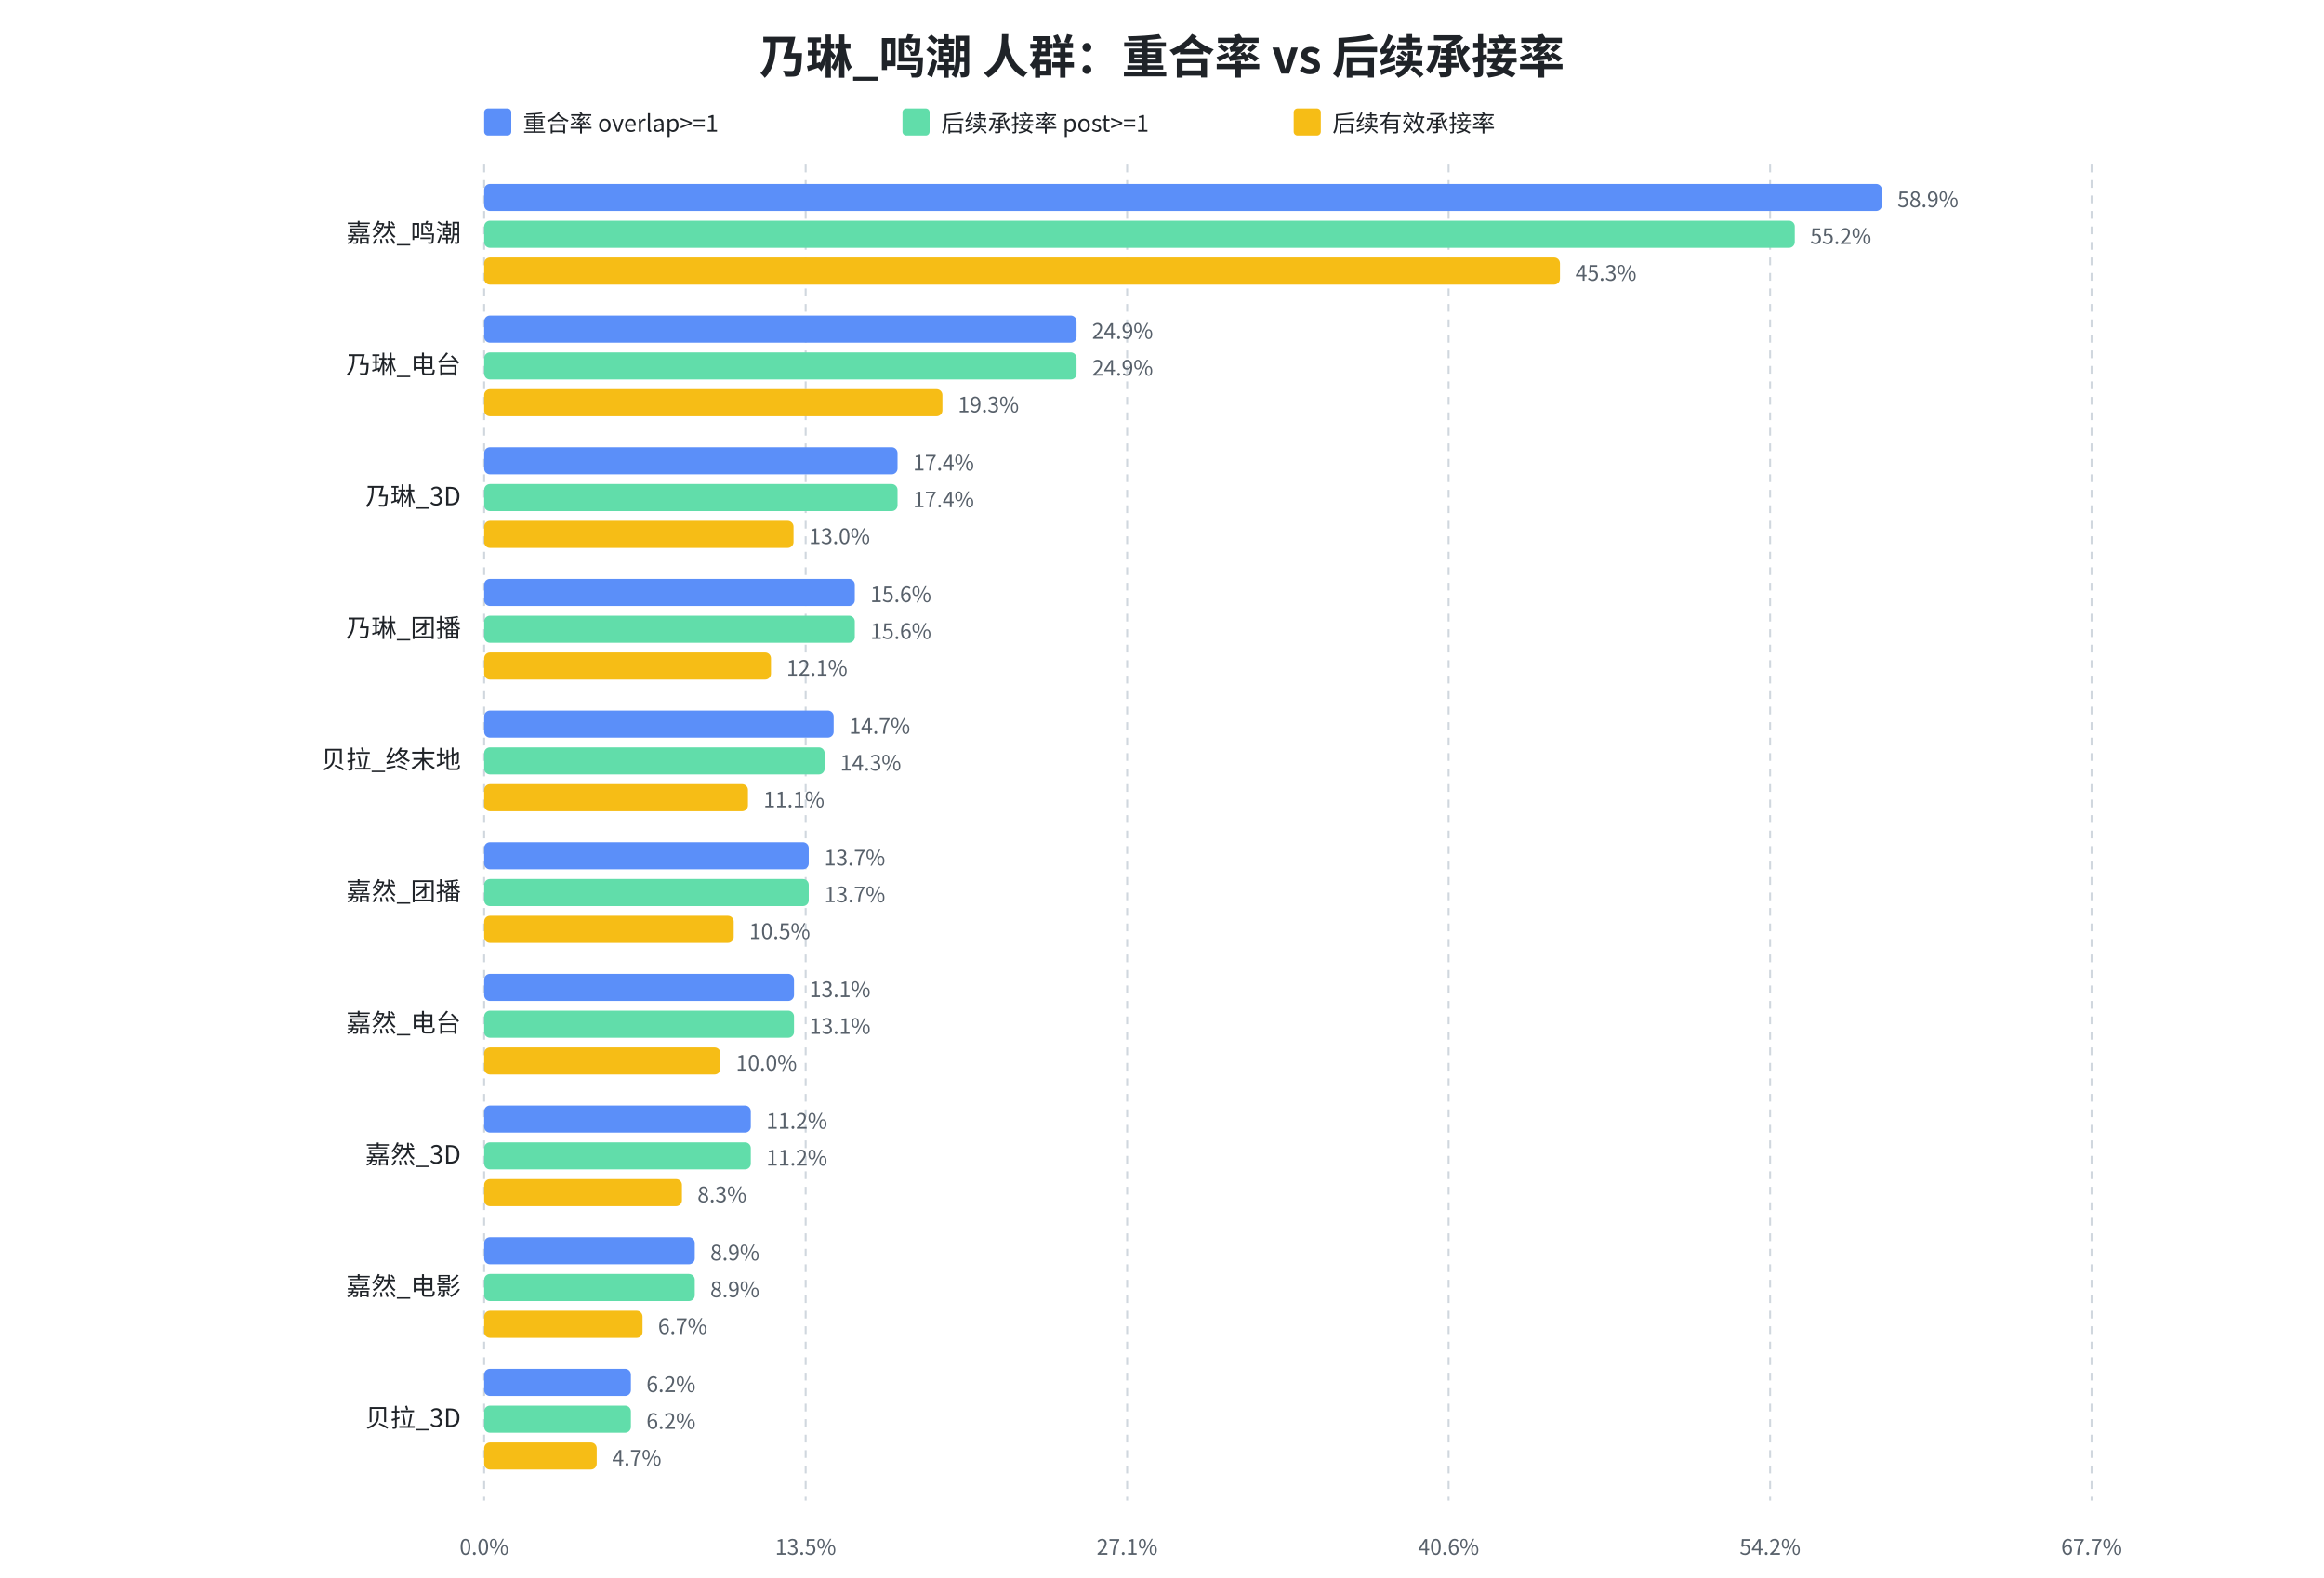
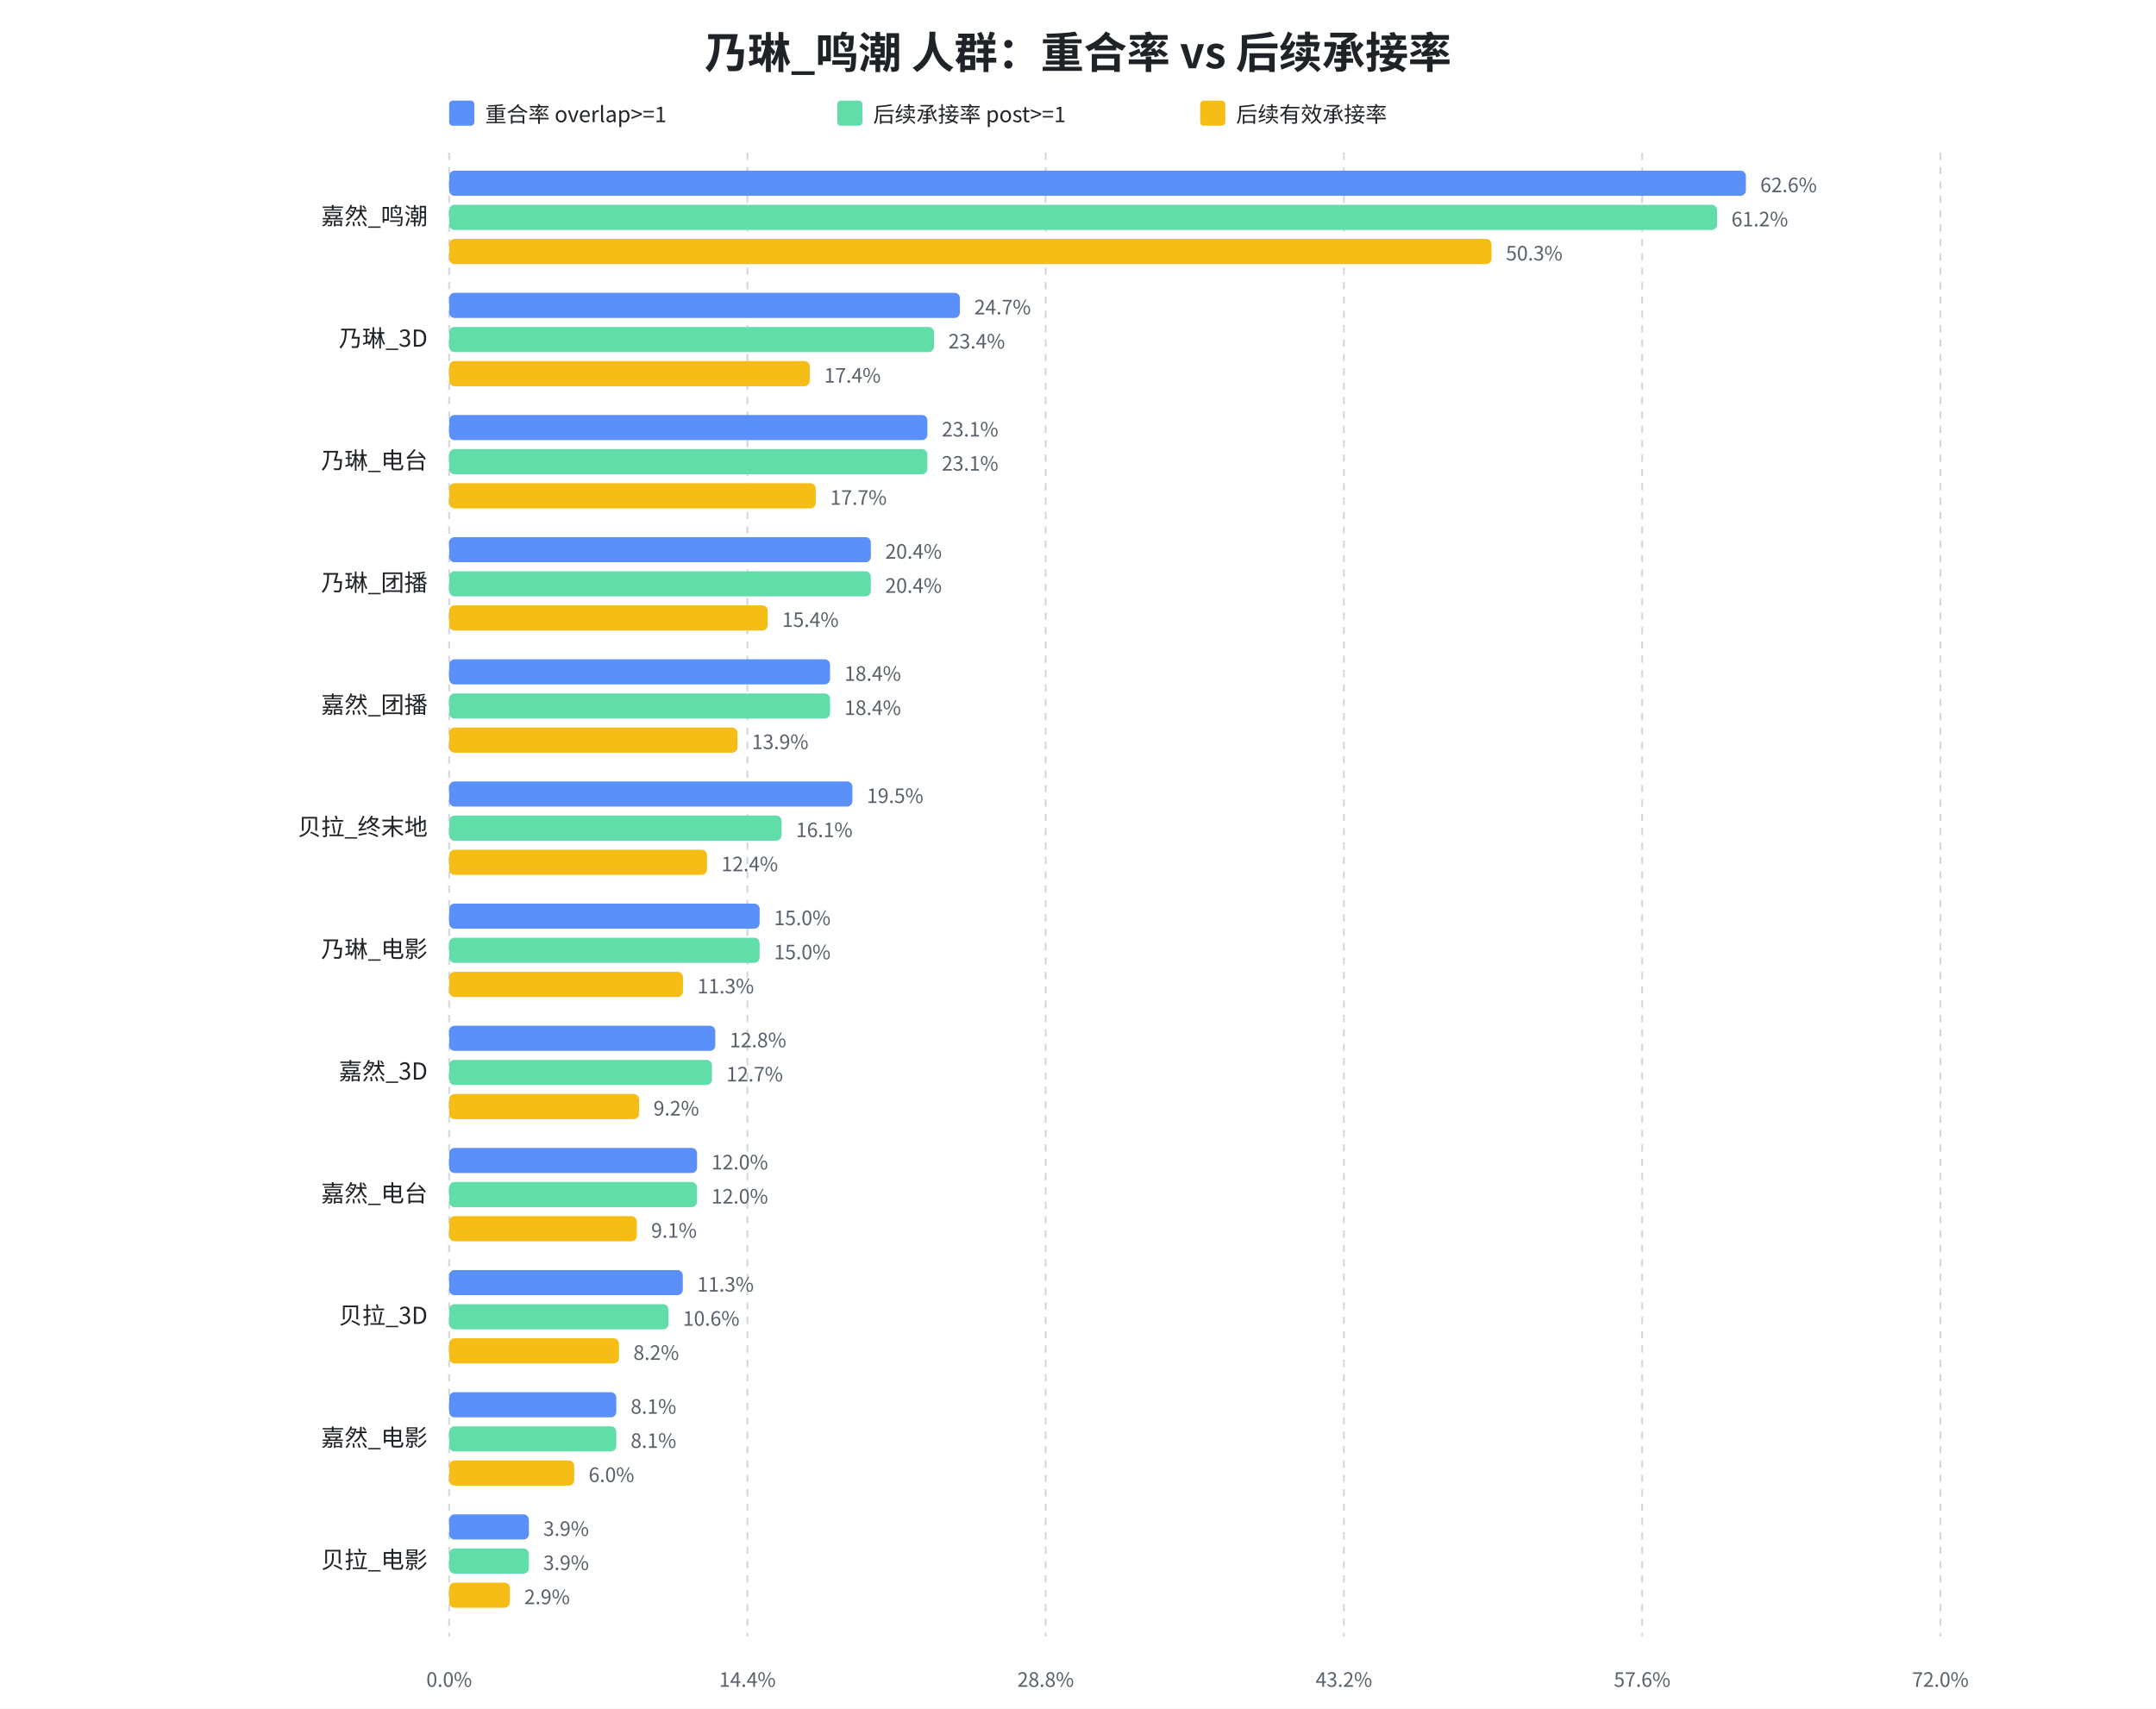
- <svg xmlns="http://www.w3.org/2000/svg" width="1200" height="815" viewBox="0 0 1200 815">
-   <rect width="1200" height="815" fill="white" />
+ <svg xmlns="http://www.w3.org/2000/svg" width="1200" height="951" viewBox="0 0 1200 951">
+   <rect width="1200" height="951" fill="white" />
  <text x="600.0" y="38" font-family="'Microsoft YaHei','PingFang SC','Noto Sans CJK SC',sans-serif" font-size="24" font-weight="bold" text-anchor="middle" fill="#1f2328">乃琳_鸣潮 人群：重合率 vs 后续承接率</text>
  <rect x="250" y="56" width="14" height="14" fill="#5B8FF9" stroke="none" rx="2" />
  <text x="270" y="68" font-family="'Microsoft YaHei','PingFang SC','Noto Sans CJK SC',sans-serif" font-size="12" font-weight="normal" text-anchor="start" fill="#1f2328">重合率 overlap&gt;=1</text>
  <rect x="466" y="56" width="14" height="14" fill="#61DDAA" stroke="none" rx="2" />
  <text x="486" y="68" font-family="'Microsoft YaHei','PingFang SC','Noto Sans CJK SC',sans-serif" font-size="12" font-weight="normal" text-anchor="start" fill="#1f2328">后续承接率 post&gt;=1</text>
  <rect x="668" y="56" width="14" height="14" fill="#F6BD16" stroke="none" rx="2" />
  <text x="688" y="68" font-family="'Microsoft YaHei','PingFang SC','Noto Sans CJK SC',sans-serif" font-size="12" font-weight="normal" text-anchor="start" fill="#1f2328">后续有效承接率</text>
-   <line x1="250.0" y1="85" x2="250.0" y2="775" stroke="#d0d7de" stroke-width="1" stroke-dasharray="4 4" />
-   <text x="250.0" y="803" font-family="'Microsoft YaHei','PingFang SC','Noto Sans CJK SC',sans-serif" font-size="11" font-weight="normal" text-anchor="middle" fill="#57606a">0.0%</text>
-   <line x1="416.0" y1="85" x2="416.0" y2="775" stroke="#d0d7de" stroke-width="1" stroke-dasharray="4 4" />
-   <text x="416.0" y="803" font-family="'Microsoft YaHei','PingFang SC','Noto Sans CJK SC',sans-serif" font-size="11" font-weight="normal" text-anchor="middle" fill="#57606a">13.5%</text>
-   <line x1="582.0" y1="85" x2="582.0" y2="775" stroke="#d0d7de" stroke-width="1" stroke-dasharray="4 4" />
-   <text x="582.0" y="803" font-family="'Microsoft YaHei','PingFang SC','Noto Sans CJK SC',sans-serif" font-size="11" font-weight="normal" text-anchor="middle" fill="#57606a">27.1%</text>
-   <line x1="748.0" y1="85" x2="748.0" y2="775" stroke="#d0d7de" stroke-width="1" stroke-dasharray="4 4" />
-   <text x="748.0" y="803" font-family="'Microsoft YaHei','PingFang SC','Noto Sans CJK SC',sans-serif" font-size="11" font-weight="normal" text-anchor="middle" fill="#57606a">40.6%</text>
-   <line x1="914.0" y1="85" x2="914.0" y2="775" stroke="#d0d7de" stroke-width="1" stroke-dasharray="4 4" />
-   <text x="914.0" y="803" font-family="'Microsoft YaHei','PingFang SC','Noto Sans CJK SC',sans-serif" font-size="11" font-weight="normal" text-anchor="middle" fill="#57606a">54.2%</text>
-   <line x1="1080.0" y1="85" x2="1080.0" y2="775" stroke="#d0d7de" stroke-width="1" stroke-dasharray="4 4" />
-   <text x="1080.0" y="803" font-family="'Microsoft YaHei','PingFang SC','Noto Sans CJK SC',sans-serif" font-size="11" font-weight="normal" text-anchor="middle" fill="#57606a">67.7%</text>
+   <line x1="250.0" y1="85" x2="250.0" y2="911" stroke="#d0d7de" stroke-width="1" stroke-dasharray="4 4" />
+   <text x="250.0" y="939" font-family="'Microsoft YaHei','PingFang SC','Noto Sans CJK SC',sans-serif" font-size="11" font-weight="normal" text-anchor="middle" fill="#57606a">0.0%</text>
+   <line x1="416.0" y1="85" x2="416.0" y2="911" stroke="#d0d7de" stroke-width="1" stroke-dasharray="4 4" />
+   <text x="416.0" y="939" font-family="'Microsoft YaHei','PingFang SC','Noto Sans CJK SC',sans-serif" font-size="11" font-weight="normal" text-anchor="middle" fill="#57606a">14.4%</text>
+   <line x1="582.0" y1="85" x2="582.0" y2="911" stroke="#d0d7de" stroke-width="1" stroke-dasharray="4 4" />
+   <text x="582.0" y="939" font-family="'Microsoft YaHei','PingFang SC','Noto Sans CJK SC',sans-serif" font-size="11" font-weight="normal" text-anchor="middle" fill="#57606a">28.8%</text>
+   <line x1="748.0" y1="85" x2="748.0" y2="911" stroke="#d0d7de" stroke-width="1" stroke-dasharray="4 4" />
+   <text x="748.0" y="939" font-family="'Microsoft YaHei','PingFang SC','Noto Sans CJK SC',sans-serif" font-size="11" font-weight="normal" text-anchor="middle" fill="#57606a">43.2%</text>
+   <line x1="914.0" y1="85" x2="914.0" y2="911" stroke="#d0d7de" stroke-width="1" stroke-dasharray="4 4" />
+   <text x="914.0" y="939" font-family="'Microsoft YaHei','PingFang SC','Noto Sans CJK SC',sans-serif" font-size="11" font-weight="normal" text-anchor="middle" fill="#57606a">57.6%</text>
+   <line x1="1080.0" y1="85" x2="1080.0" y2="911" stroke="#d0d7de" stroke-width="1" stroke-dasharray="4 4" />
+   <text x="1080.0" y="939" font-family="'Microsoft YaHei','PingFang SC','Noto Sans CJK SC',sans-serif" font-size="11" font-weight="normal" text-anchor="middle" fill="#57606a">72.0%</text>
  <text x="238" y="125.0" font-family="'Microsoft YaHei','PingFang SC','Noto Sans CJK SC',sans-serif" font-size="13" font-weight="normal" text-anchor="end" fill="#1f2328">嘉然_鸣潮</text>
  <rect x="250" y="95" width="721.739" height="14" fill="#5B8FF9" stroke="none" rx="3" />
-   <text x="979.739" y="107" font-family="'Microsoft YaHei','PingFang SC','Noto Sans CJK SC',sans-serif" font-size="11" font-weight="normal" text-anchor="start" fill="#57606a">58.9%</text>
-   <rect x="250" y="114" width="676.745" height="14" fill="#61DDAA" stroke="none" rx="3" />
-   <text x="934.745" y="126" font-family="'Microsoft YaHei','PingFang SC','Noto Sans CJK SC',sans-serif" font-size="11" font-weight="normal" text-anchor="start" fill="#57606a">55.2%</text>
-   <rect x="250" y="133" width="555.495" height="14" fill="#F6BD16" stroke="none" rx="3" />
-   <text x="813.495" y="145" font-family="'Microsoft YaHei','PingFang SC','Noto Sans CJK SC',sans-serif" font-size="11" font-weight="normal" text-anchor="start" fill="#57606a">45.3%</text>
-   <text x="238" y="193.0" font-family="'Microsoft YaHei','PingFang SC','Noto Sans CJK SC',sans-serif" font-size="13" font-weight="normal" text-anchor="end" fill="#1f2328">乃琳_电台</text>
-   <rect x="250" y="163" width="305.884" height="14" fill="#5B8FF9" stroke="none" rx="3" />
-   <text x="563.884" y="175" font-family="'Microsoft YaHei','PingFang SC','Noto Sans CJK SC',sans-serif" font-size="11" font-weight="normal" text-anchor="start" fill="#57606a">24.9%</text>
-   <rect x="250" y="182" width="305.884" height="14" fill="#61DDAA" stroke="none" rx="3" />
-   <text x="563.884" y="194" font-family="'Microsoft YaHei','PingFang SC','Noto Sans CJK SC',sans-serif" font-size="11" font-weight="normal" text-anchor="start" fill="#57606a">24.9%</text>
-   <rect x="250" y="201" width="236.616" height="14" fill="#F6BD16" stroke="none" rx="3" />
-   <text x="494.616" y="213" font-family="'Microsoft YaHei','PingFang SC','Noto Sans CJK SC',sans-serif" font-size="11" font-weight="normal" text-anchor="start" fill="#57606a">19.3%</text>
-   <text x="238" y="261.0" font-family="'Microsoft YaHei','PingFang SC','Noto Sans CJK SC',sans-serif" font-size="13" font-weight="normal" text-anchor="end" fill="#1f2328">乃琳_3D</text>
-   <rect x="250" y="231" width="213.445" height="14" fill="#5B8FF9" stroke="none" rx="3" />
-   <text x="471.445" y="243" font-family="'Microsoft YaHei','PingFang SC','Noto Sans CJK SC',sans-serif" font-size="11" font-weight="normal" text-anchor="start" fill="#57606a">17.4%</text>
-   <rect x="250" y="250" width="213.445" height="14" fill="#61DDAA" stroke="none" rx="3" />
-   <text x="471.445" y="262" font-family="'Microsoft YaHei','PingFang SC','Noto Sans CJK SC',sans-serif" font-size="11" font-weight="normal" text-anchor="start" fill="#57606a">17.4%</text>
-   <rect x="250" y="269" width="159.746" height="14" fill="#F6BD16" stroke="none" rx="3" />
-   <text x="417.746" y="281" font-family="'Microsoft YaHei','PingFang SC','Noto Sans CJK SC',sans-serif" font-size="11" font-weight="normal" text-anchor="start" fill="#57606a">13.0%</text>
+   <text x="979.739" y="107" font-family="'Microsoft YaHei','PingFang SC','Noto Sans CJK SC',sans-serif" font-size="11" font-weight="normal" text-anchor="start" fill="#57606a">62.6%</text>
+   <rect x="250" y="114" width="705.716" height="14" fill="#61DDAA" stroke="none" rx="3" />
+   <text x="963.716" y="126" font-family="'Microsoft YaHei','PingFang SC','Noto Sans CJK SC',sans-serif" font-size="11" font-weight="normal" text-anchor="start" fill="#57606a">61.2%</text>
+   <rect x="250" y="133" width="580.181" height="14" fill="#F6BD16" stroke="none" rx="3" />
+   <text x="838.181" y="145" font-family="'Microsoft YaHei','PingFang SC','Noto Sans CJK SC',sans-serif" font-size="11" font-weight="normal" text-anchor="start" fill="#57606a">50.3%</text>
+   <text x="238" y="193.0" font-family="'Microsoft YaHei','PingFang SC','Noto Sans CJK SC',sans-serif" font-size="13" font-weight="normal" text-anchor="end" fill="#1f2328">乃琳_3D</text>
+   <rect x="250" y="163" width="284.269" height="14" fill="#5B8FF9" stroke="none" rx="3" />
+   <text x="542.269" y="175" font-family="'Microsoft YaHei','PingFang SC','Noto Sans CJK SC',sans-serif" font-size="11" font-weight="normal" text-anchor="start" fill="#57606a">24.7%</text>
+   <rect x="250" y="182" width="269.86" height="14" fill="#61DDAA" stroke="none" rx="3" />
+   <text x="527.86" y="194" font-family="'Microsoft YaHei','PingFang SC','Noto Sans CJK SC',sans-serif" font-size="11" font-weight="normal" text-anchor="start" fill="#57606a">23.4%</text>
+   <rect x="250" y="201" width="200.694" height="14" fill="#F6BD16" stroke="none" rx="3" />
+   <text x="458.694" y="213" font-family="'Microsoft YaHei','PingFang SC','Noto Sans CJK SC',sans-serif" font-size="11" font-weight="normal" text-anchor="start" fill="#57606a">17.4%</text>
+   <text x="238" y="261.0" font-family="'Microsoft YaHei','PingFang SC','Noto Sans CJK SC',sans-serif" font-size="13" font-weight="normal" text-anchor="end" fill="#1f2328">乃琳_电台</text>
+   <rect x="250" y="231" width="266.171" height="14" fill="#5B8FF9" stroke="none" rx="3" />
+   <text x="524.171" y="243" font-family="'Microsoft YaHei','PingFang SC','Noto Sans CJK SC',sans-serif" font-size="11" font-weight="normal" text-anchor="start" fill="#57606a">23.1%</text>
+   <rect x="250" y="250" width="266.171" height="14" fill="#61DDAA" stroke="none" rx="3" />
+   <text x="524.171" y="262" font-family="'Microsoft YaHei','PingFang SC','Noto Sans CJK SC',sans-serif" font-size="11" font-weight="normal" text-anchor="start" fill="#57606a">23.1%</text>
+   <rect x="250" y="269" width="204.037" height="14" fill="#F6BD16" stroke="none" rx="3" />
+   <text x="462.037" y="281" font-family="'Microsoft YaHei','PingFang SC','Noto Sans CJK SC',sans-serif" font-size="11" font-weight="normal" text-anchor="start" fill="#57606a">17.7%</text>
  <text x="238" y="329.0" font-family="'Microsoft YaHei','PingFang SC','Noto Sans CJK SC',sans-serif" font-size="13" font-weight="normal" text-anchor="end" fill="#1f2328">乃琳_团播</text>
-   <rect x="250" y="299" width="191.377" height="14" fill="#5B8FF9" stroke="none" rx="3" />
-   <text x="449.377" y="311" font-family="'Microsoft YaHei','PingFang SC','Noto Sans CJK SC',sans-serif" font-size="11" font-weight="normal" text-anchor="start" fill="#57606a">15.6%</text>
-   <rect x="250" y="318" width="191.377" height="14" fill="#61DDAA" stroke="none" rx="3" />
-   <text x="449.377" y="330" font-family="'Microsoft YaHei','PingFang SC','Noto Sans CJK SC',sans-serif" font-size="11" font-weight="normal" text-anchor="start" fill="#57606a">15.6%</text>
-   <rect x="250" y="337" width="148.099" height="14" fill="#F6BD16" stroke="none" rx="3" />
-   <text x="406.099" y="349" font-family="'Microsoft YaHei','PingFang SC','Noto Sans CJK SC',sans-serif" font-size="11" font-weight="normal" text-anchor="start" fill="#57606a">12.1%</text>
-   <text x="238" y="397.0" font-family="'Microsoft YaHei','PingFang SC','Noto Sans CJK SC',sans-serif" font-size="13" font-weight="normal" text-anchor="end" fill="#1f2328">贝拉_终末地</text>
-   <rect x="250" y="367" width="180.465" height="14" fill="#5B8FF9" stroke="none" rx="3" />
-   <text x="438.465" y="379" font-family="'Microsoft YaHei','PingFang SC','Noto Sans CJK SC',sans-serif" font-size="11" font-weight="normal" text-anchor="start" fill="#57606a">14.7%</text>
-   <rect x="250" y="386" width="175.807" height="14" fill="#61DDAA" stroke="none" rx="3" />
-   <text x="433.807" y="398" font-family="'Microsoft YaHei','PingFang SC','Noto Sans CJK SC',sans-serif" font-size="11" font-weight="normal" text-anchor="start" fill="#57606a">14.3%</text>
-   <rect x="250" y="405" width="136.207" height="14" fill="#F6BD16" stroke="none" rx="3" />
-   <text x="394.207" y="417" font-family="'Microsoft YaHei','PingFang SC','Noto Sans CJK SC',sans-serif" font-size="11" font-weight="normal" text-anchor="start" fill="#57606a">11.1%</text>
-   <text x="238" y="465.0" font-family="'Microsoft YaHei','PingFang SC','Noto Sans CJK SC',sans-serif" font-size="13" font-weight="normal" text-anchor="end" fill="#1f2328">嘉然_团播</text>
-   <rect x="250" y="435" width="167.593" height="14" fill="#5B8FF9" stroke="none" rx="3" />
-   <text x="425.593" y="447" font-family="'Microsoft YaHei','PingFang SC','Noto Sans CJK SC',sans-serif" font-size="11" font-weight="normal" text-anchor="start" fill="#57606a">13.7%</text>
-   <rect x="250" y="454" width="167.593" height="14" fill="#61DDAA" stroke="none" rx="3" />
-   <text x="425.593" y="466" font-family="'Microsoft YaHei','PingFang SC','Noto Sans CJK SC',sans-serif" font-size="11" font-weight="normal" text-anchor="start" fill="#57606a">13.7%</text>
-   <rect x="250" y="473" width="128.851" height="14" fill="#F6BD16" stroke="none" rx="3" />
-   <text x="386.851" y="485" font-family="'Microsoft YaHei','PingFang SC','Noto Sans CJK SC',sans-serif" font-size="11" font-weight="normal" text-anchor="start" fill="#57606a">10.5%</text>
-   <text x="238" y="533.0" font-family="'Microsoft YaHei','PingFang SC','Noto Sans CJK SC',sans-serif" font-size="13" font-weight="normal" text-anchor="end" fill="#1f2328">嘉然_电台</text>
-   <rect x="250" y="503" width="159.991" height="14" fill="#5B8FF9" stroke="none" rx="3" />
-   <text x="417.991" y="515" font-family="'Microsoft YaHei','PingFang SC','Noto Sans CJK SC',sans-serif" font-size="11" font-weight="normal" text-anchor="start" fill="#57606a">13.1%</text>
-   <rect x="250" y="522" width="159.991" height="14" fill="#61DDAA" stroke="none" rx="3" />
-   <text x="417.991" y="534" font-family="'Microsoft YaHei','PingFang SC','Noto Sans CJK SC',sans-serif" font-size="11" font-weight="normal" text-anchor="start" fill="#57606a">13.1%</text>
-   <rect x="250" y="541" width="121.986" height="14" fill="#F6BD16" stroke="none" rx="3" />
-   <text x="379.986" y="553" font-family="'Microsoft YaHei','PingFang SC','Noto Sans CJK SC',sans-serif" font-size="11" font-weight="normal" text-anchor="start" fill="#57606a">10.0%</text>
+   <rect x="250" y="299" width="234.701" height="14" fill="#5B8FF9" stroke="none" rx="3" />
+   <text x="492.701" y="311" font-family="'Microsoft YaHei','PingFang SC','Noto Sans CJK SC',sans-serif" font-size="11" font-weight="normal" text-anchor="start" fill="#57606a">20.4%</text>
+   <rect x="250" y="318" width="234.701" height="14" fill="#61DDAA" stroke="none" rx="3" />
+   <text x="492.701" y="330" font-family="'Microsoft YaHei','PingFang SC','Noto Sans CJK SC',sans-serif" font-size="11" font-weight="normal" text-anchor="start" fill="#57606a">20.4%</text>
+   <rect x="250" y="337" width="177.294" height="14" fill="#F6BD16" stroke="none" rx="3" />
+   <text x="435.294" y="349" font-family="'Microsoft YaHei','PingFang SC','Noto Sans CJK SC',sans-serif" font-size="11" font-weight="normal" text-anchor="start" fill="#57606a">15.4%</text>
+   <text x="238" y="397.0" font-family="'Microsoft YaHei','PingFang SC','Noto Sans CJK SC',sans-serif" font-size="13" font-weight="normal" text-anchor="end" fill="#1f2328">嘉然_团播</text>
+   <rect x="250" y="367" width="211.991" height="14" fill="#5B8FF9" stroke="none" rx="3" />
+   <text x="469.991" y="379" font-family="'Microsoft YaHei','PingFang SC','Noto Sans CJK SC',sans-serif" font-size="11" font-weight="normal" text-anchor="start" fill="#57606a">18.4%</text>
+   <rect x="250" y="386" width="211.991" height="14" fill="#61DDAA" stroke="none" rx="3" />
+   <text x="469.991" y="398" font-family="'Microsoft YaHei','PingFang SC','Noto Sans CJK SC',sans-serif" font-size="11" font-weight="normal" text-anchor="start" fill="#57606a">18.4%</text>
+   <rect x="250" y="405" width="160.463" height="14" fill="#F6BD16" stroke="none" rx="3" />
+   <text x="418.463" y="417" font-family="'Microsoft YaHei','PingFang SC','Noto Sans CJK SC',sans-serif" font-size="11" font-weight="normal" text-anchor="start" fill="#57606a">13.9%</text>
+   <text x="238" y="465.0" font-family="'Microsoft YaHei','PingFang SC','Noto Sans CJK SC',sans-serif" font-size="13" font-weight="normal" text-anchor="end" fill="#1f2328">贝拉_终末地</text>
+   <rect x="250" y="435" width="224.441" height="14" fill="#5B8FF9" stroke="none" rx="3" />
+   <text x="482.441" y="447" font-family="'Microsoft YaHei','PingFang SC','Noto Sans CJK SC',sans-serif" font-size="11" font-weight="normal" text-anchor="start" fill="#57606a">19.5%</text>
+   <rect x="250" y="454" width="185.017" height="14" fill="#61DDAA" stroke="none" rx="3" />
+   <text x="443.017" y="466" font-family="'Microsoft YaHei','PingFang SC','Noto Sans CJK SC',sans-serif" font-size="11" font-weight="normal" text-anchor="start" fill="#57606a">16.1%</text>
+   <rect x="250" y="473" width="143.518" height="14" fill="#F6BD16" stroke="none" rx="3" />
+   <text x="401.518" y="485" font-family="'Microsoft YaHei','PingFang SC','Noto Sans CJK SC',sans-serif" font-size="11" font-weight="normal" text-anchor="start" fill="#57606a">12.4%</text>
+   <text x="238" y="533.0" font-family="'Microsoft YaHei','PingFang SC','Noto Sans CJK SC',sans-serif" font-size="13" font-weight="normal" text-anchor="end" fill="#1f2328">乃琳_电影</text>
+   <rect x="250" y="503" width="172.798" height="14" fill="#5B8FF9" stroke="none" rx="3" />
+   <text x="430.798" y="515" font-family="'Microsoft YaHei','PingFang SC','Noto Sans CJK SC',sans-serif" font-size="11" font-weight="normal" text-anchor="start" fill="#57606a">15.0%</text>
+   <rect x="250" y="522" width="172.798" height="14" fill="#61DDAA" stroke="none" rx="3" />
+   <text x="430.798" y="534" font-family="'Microsoft YaHei','PingFang SC','Noto Sans CJK SC',sans-serif" font-size="11" font-weight="normal" text-anchor="start" fill="#57606a">15.0%</text>
+   <rect x="250" y="541" width="130.146" height="14" fill="#F6BD16" stroke="none" rx="3" />
+   <text x="388.146" y="553" font-family="'Microsoft YaHei','PingFang SC','Noto Sans CJK SC',sans-serif" font-size="11" font-weight="normal" text-anchor="start" fill="#57606a">11.3%</text>
  <text x="238" y="601.0" font-family="'Microsoft YaHei','PingFang SC','Noto Sans CJK SC',sans-serif" font-size="13" font-weight="normal" text-anchor="end" fill="#1f2328">嘉然_3D</text>
-   <rect x="250" y="571" width="137.678" height="14" fill="#5B8FF9" stroke="none" rx="3" />
-   <text x="395.678" y="583" font-family="'Microsoft YaHei','PingFang SC','Noto Sans CJK SC',sans-serif" font-size="11" font-weight="normal" text-anchor="start" fill="#57606a">11.2%</text>
-   <rect x="250" y="590" width="137.678" height="14" fill="#61DDAA" stroke="none" rx="3" />
-   <text x="395.678" y="602" font-family="'Microsoft YaHei','PingFang SC','Noto Sans CJK SC',sans-serif" font-size="11" font-weight="normal" text-anchor="start" fill="#57606a">11.2%</text>
-   <rect x="250" y="609" width="102.125" height="14" fill="#F6BD16" stroke="none" rx="3" />
-   <text x="360.125" y="621" font-family="'Microsoft YaHei','PingFang SC','Noto Sans CJK SC',sans-serif" font-size="11" font-weight="normal" text-anchor="start" fill="#57606a">8.3%</text>
-   <text x="238" y="669.0" font-family="'Microsoft YaHei','PingFang SC','Noto Sans CJK SC',sans-serif" font-size="13" font-weight="normal" text-anchor="end" fill="#1f2328">嘉然_电影</text>
-   <rect x="250" y="639" width="108.745" height="14" fill="#5B8FF9" stroke="none" rx="3" />
-   <text x="366.745" y="651" font-family="'Microsoft YaHei','PingFang SC','Noto Sans CJK SC',sans-serif" font-size="11" font-weight="normal" text-anchor="start" fill="#57606a">8.9%</text>
-   <rect x="250" y="658" width="108.745" height="14" fill="#61DDAA" stroke="none" rx="3" />
-   <text x="366.745" y="670" font-family="'Microsoft YaHei','PingFang SC','Noto Sans CJK SC',sans-serif" font-size="11" font-weight="normal" text-anchor="start" fill="#57606a">8.9%</text>
-   <rect x="250" y="677" width="81.773" height="14" fill="#F6BD16" stroke="none" rx="3" />
-   <text x="339.773" y="689" font-family="'Microsoft YaHei','PingFang SC','Noto Sans CJK SC',sans-serif" font-size="11" font-weight="normal" text-anchor="start" fill="#57606a">6.7%</text>
+   <rect x="250" y="571" width="148.129" height="14" fill="#5B8FF9" stroke="none" rx="3" />
+   <text x="406.129" y="583" font-family="'Microsoft YaHei','PingFang SC','Noto Sans CJK SC',sans-serif" font-size="11" font-weight="normal" text-anchor="start" fill="#57606a">12.8%</text>
+   <rect x="250" y="590" width="146.284" height="14" fill="#61DDAA" stroke="none" rx="3" />
+   <text x="404.284" y="602" font-family="'Microsoft YaHei','PingFang SC','Noto Sans CJK SC',sans-serif" font-size="11" font-weight="normal" text-anchor="start" fill="#57606a">12.7%</text>
+   <rect x="250" y="609" width="105.708" height="14" fill="#F6BD16" stroke="none" rx="3" />
+   <text x="363.708" y="621" font-family="'Microsoft YaHei','PingFang SC','Noto Sans CJK SC',sans-serif" font-size="11" font-weight="normal" text-anchor="start" fill="#57606a">9.2%</text>
+   <text x="238" y="669.0" font-family="'Microsoft YaHei','PingFang SC','Noto Sans CJK SC',sans-serif" font-size="13" font-weight="normal" text-anchor="end" fill="#1f2328">嘉然_电台</text>
+   <rect x="250" y="639" width="137.985" height="14" fill="#5B8FF9" stroke="none" rx="3" />
+   <text x="395.985" y="651" font-family="'Microsoft YaHei','PingFang SC','Noto Sans CJK SC',sans-serif" font-size="11" font-weight="normal" text-anchor="start" fill="#57606a">12.0%</text>
+   <rect x="250" y="658" width="137.985" height="14" fill="#61DDAA" stroke="none" rx="3" />
+   <text x="395.985" y="670" font-family="'Microsoft YaHei','PingFang SC','Noto Sans CJK SC',sans-serif" font-size="11" font-weight="normal" text-anchor="start" fill="#57606a">12.0%</text>
+   <rect x="250" y="677" width="104.439" height="14" fill="#F6BD16" stroke="none" rx="3" />
+   <text x="362.439" y="689" font-family="'Microsoft YaHei','PingFang SC','Noto Sans CJK SC',sans-serif" font-size="11" font-weight="normal" text-anchor="start" fill="#57606a">9.1%</text>
  <text x="238" y="737.0" font-family="'Microsoft YaHei','PingFang SC','Noto Sans CJK SC',sans-serif" font-size="13" font-weight="normal" text-anchor="end" fill="#1f2328">贝拉_3D</text>
-   <rect x="250" y="707" width="75.766" height="14" fill="#5B8FF9" stroke="none" rx="3" />
-   <text x="333.766" y="719" font-family="'Microsoft YaHei','PingFang SC','Noto Sans CJK SC',sans-serif" font-size="11" font-weight="normal" text-anchor="start" fill="#57606a">6.2%</text>
-   <rect x="250" y="726" width="75.766" height="14" fill="#61DDAA" stroke="none" rx="3" />
-   <text x="333.766" y="738" font-family="'Microsoft YaHei','PingFang SC','Noto Sans CJK SC',sans-serif" font-size="11" font-weight="normal" text-anchor="start" fill="#57606a">6.2%</text>
-   <rect x="250" y="745" width="58.112" height="14" fill="#F6BD16" stroke="none" rx="3" />
-   <text x="316.112" y="757" font-family="'Microsoft YaHei','PingFang SC','Noto Sans CJK SC',sans-serif" font-size="11" font-weight="normal" text-anchor="start" fill="#57606a">4.7%</text>
+   <rect x="250" y="707" width="130.031" height="14" fill="#5B8FF9" stroke="none" rx="3" />
+   <text x="388.031" y="719" font-family="'Microsoft YaHei','PingFang SC','Noto Sans CJK SC',sans-serif" font-size="11" font-weight="normal" text-anchor="start" fill="#57606a">11.3%</text>
+   <rect x="250" y="726" width="122.077" height="14" fill="#61DDAA" stroke="none" rx="3" />
+   <text x="380.077" y="738" font-family="'Microsoft YaHei','PingFang SC','Noto Sans CJK SC',sans-serif" font-size="11" font-weight="normal" text-anchor="start" fill="#57606a">10.6%</text>
+   <rect x="250" y="745" width="94.526" height="14" fill="#F6BD16" stroke="none" rx="3" />
+   <text x="352.526" y="757" font-family="'Microsoft YaHei','PingFang SC','Noto Sans CJK SC',sans-serif" font-size="11" font-weight="normal" text-anchor="start" fill="#57606a">8.2%</text>
+   <text x="238" y="805.0" font-family="'Microsoft YaHei','PingFang SC','Noto Sans CJK SC',sans-serif" font-size="13" font-weight="normal" text-anchor="end" fill="#1f2328">嘉然_电影</text>
+   <rect x="250" y="775" width="93.027" height="14" fill="#5B8FF9" stroke="none" rx="3" />
+   <text x="351.027" y="787" font-family="'Microsoft YaHei','PingFang SC','Noto Sans CJK SC',sans-serif" font-size="11" font-weight="normal" text-anchor="start" fill="#57606a">8.1%</text>
+   <rect x="250" y="794" width="93.027" height="14" fill="#61DDAA" stroke="none" rx="3" />
+   <text x="351.027" y="806" font-family="'Microsoft YaHei','PingFang SC','Noto Sans CJK SC',sans-serif" font-size="11" font-weight="normal" text-anchor="start" fill="#57606a">8.1%</text>
+   <rect x="250" y="813" width="69.626" height="14" fill="#F6BD16" stroke="none" rx="3" />
+   <text x="327.626" y="825" font-family="'Microsoft YaHei','PingFang SC','Noto Sans CJK SC',sans-serif" font-size="11" font-weight="normal" text-anchor="start" fill="#57606a">6.0%</text>
+   <text x="238" y="873.0" font-family="'Microsoft YaHei','PingFang SC','Noto Sans CJK SC',sans-serif" font-size="13" font-weight="normal" text-anchor="end" fill="#1f2328">贝拉_电影</text>
+   <rect x="250" y="843" width="44.381" height="14" fill="#5B8FF9" stroke="none" rx="3" />
+   <text x="302.381" y="855" font-family="'Microsoft YaHei','PingFang SC','Noto Sans CJK SC',sans-serif" font-size="11" font-weight="normal" text-anchor="start" fill="#57606a">3.9%</text>
+   <rect x="250" y="862" width="44.381" height="14" fill="#61DDAA" stroke="none" rx="3" />
+   <text x="302.381" y="874" font-family="'Microsoft YaHei','PingFang SC','Noto Sans CJK SC',sans-serif" font-size="11" font-weight="normal" text-anchor="start" fill="#57606a">3.9%</text>
+   <rect x="250" y="881" width="33.776" height="14" fill="#F6BD16" stroke="none" rx="3" />
+   <text x="291.776" y="893" font-family="'Microsoft YaHei','PingFang SC','Noto Sans CJK SC',sans-serif" font-size="11" font-weight="normal" text-anchor="start" fill="#57606a">2.9%</text>
</svg>
